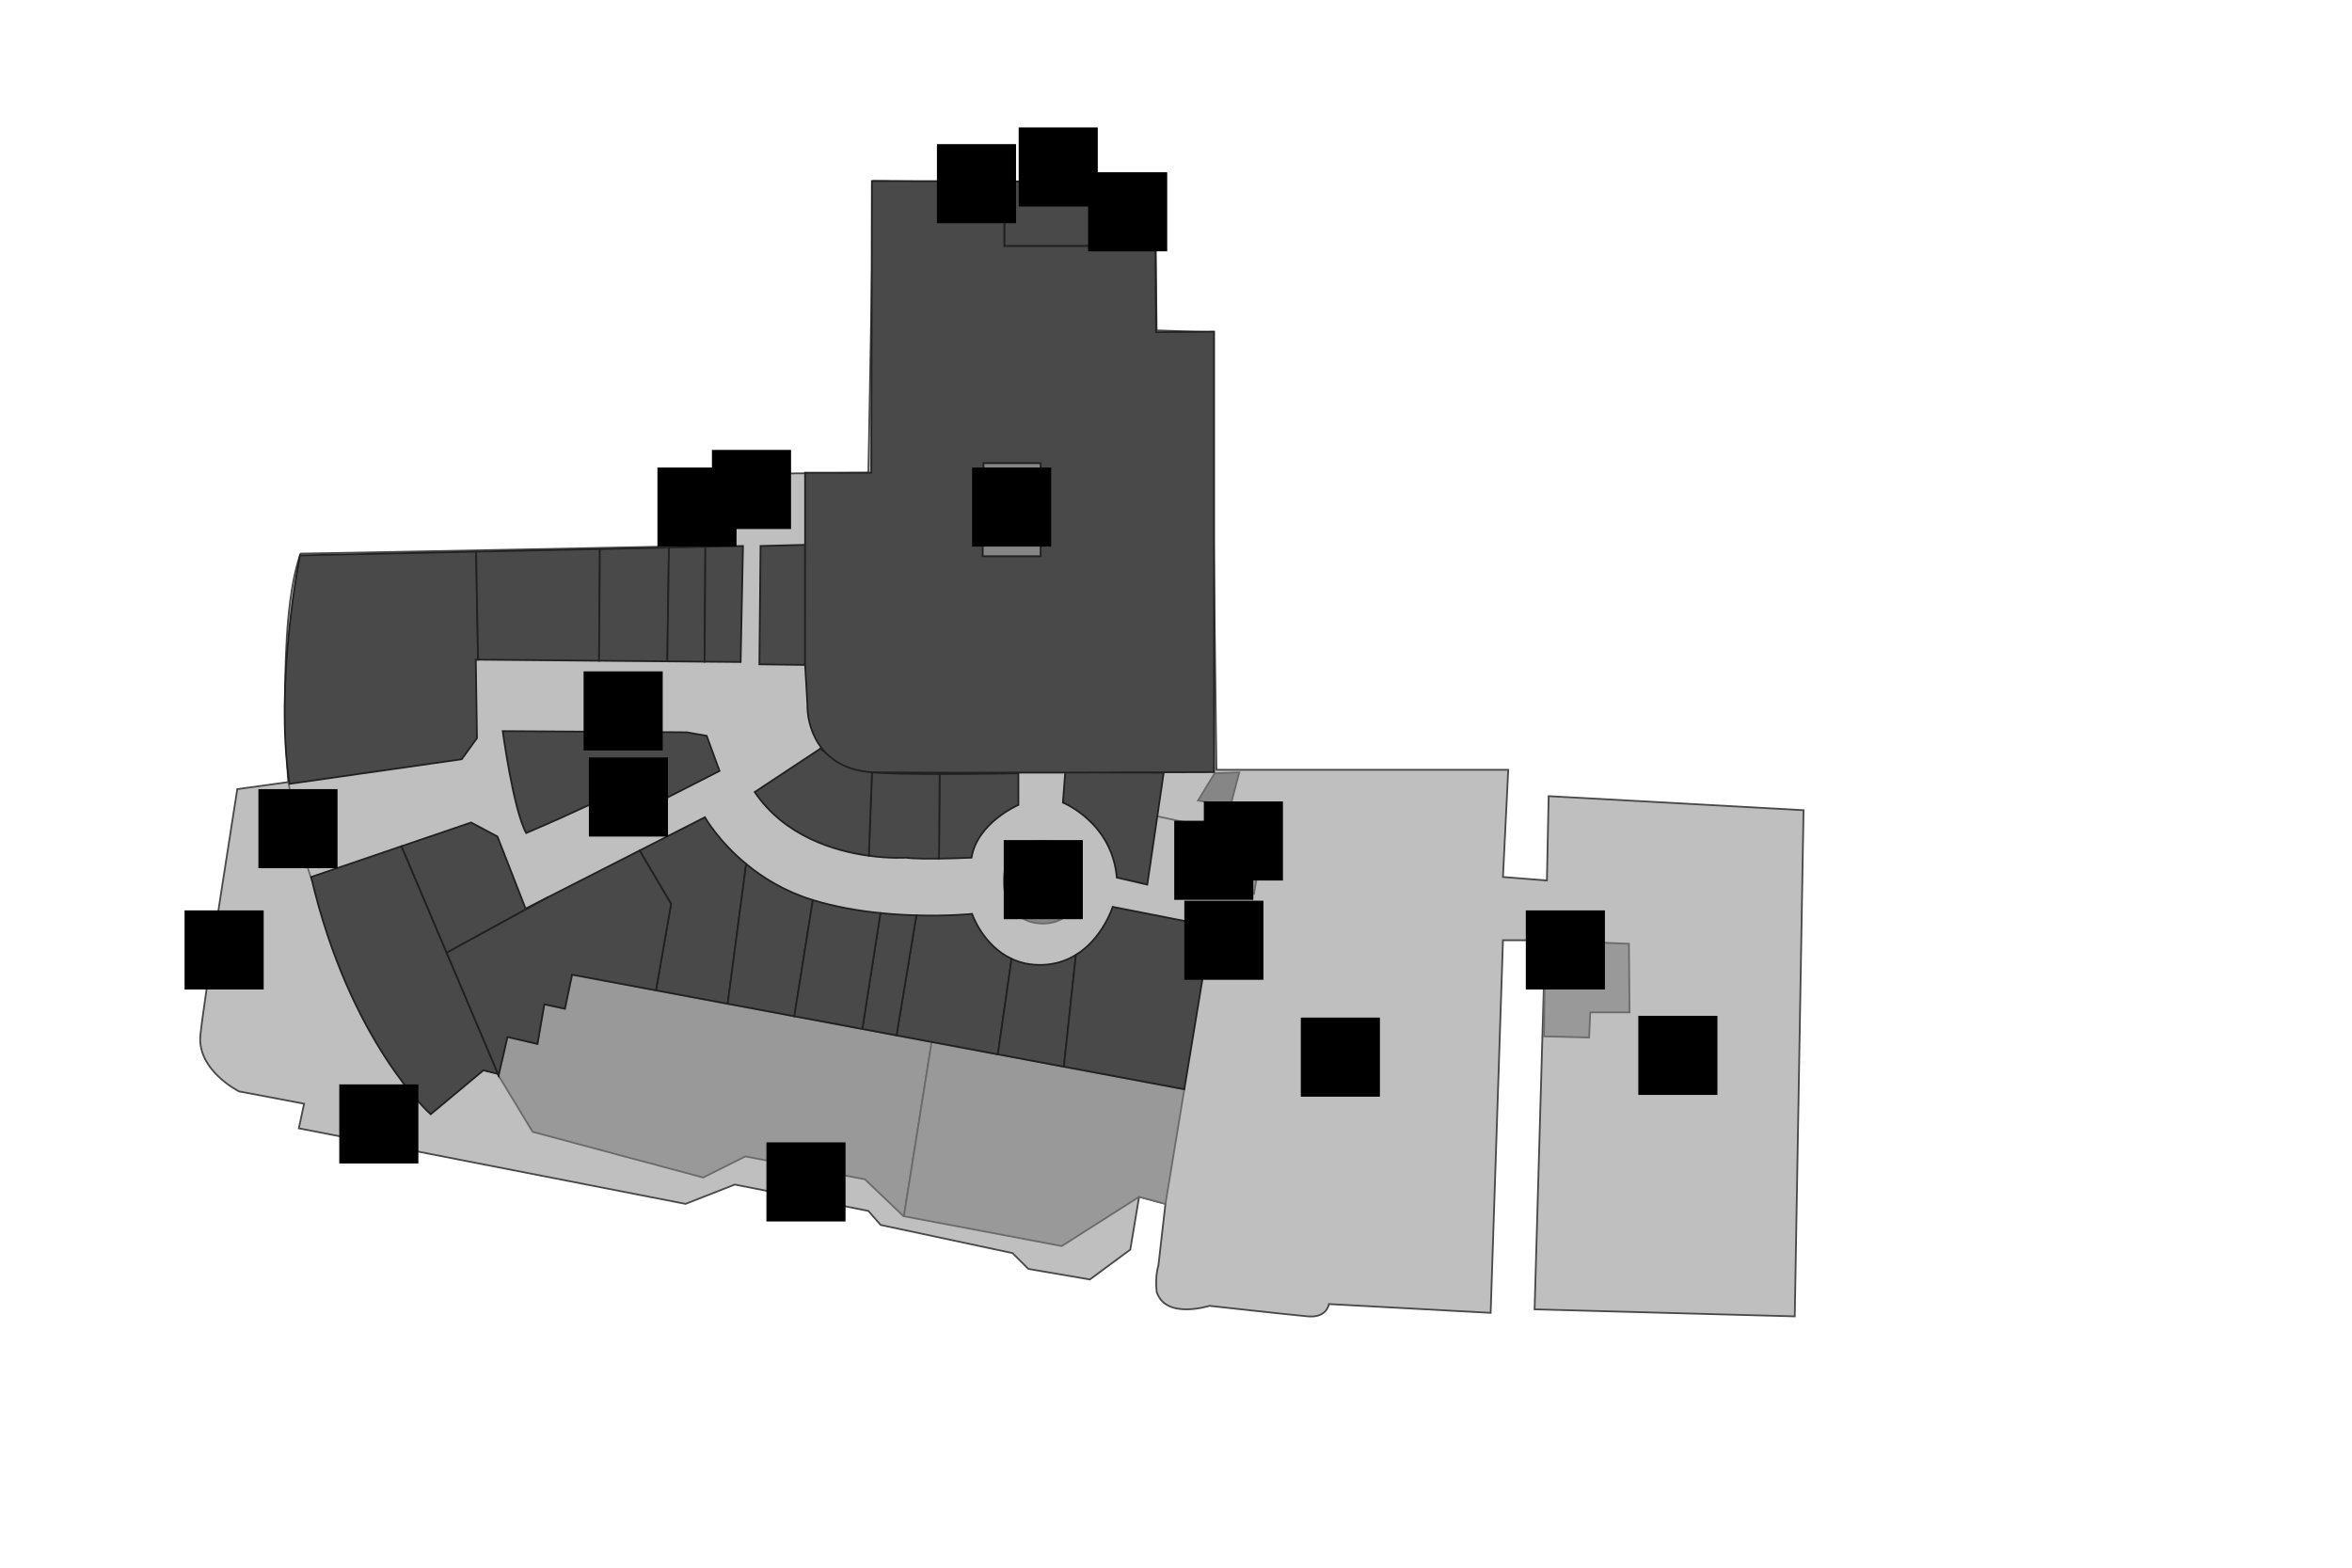
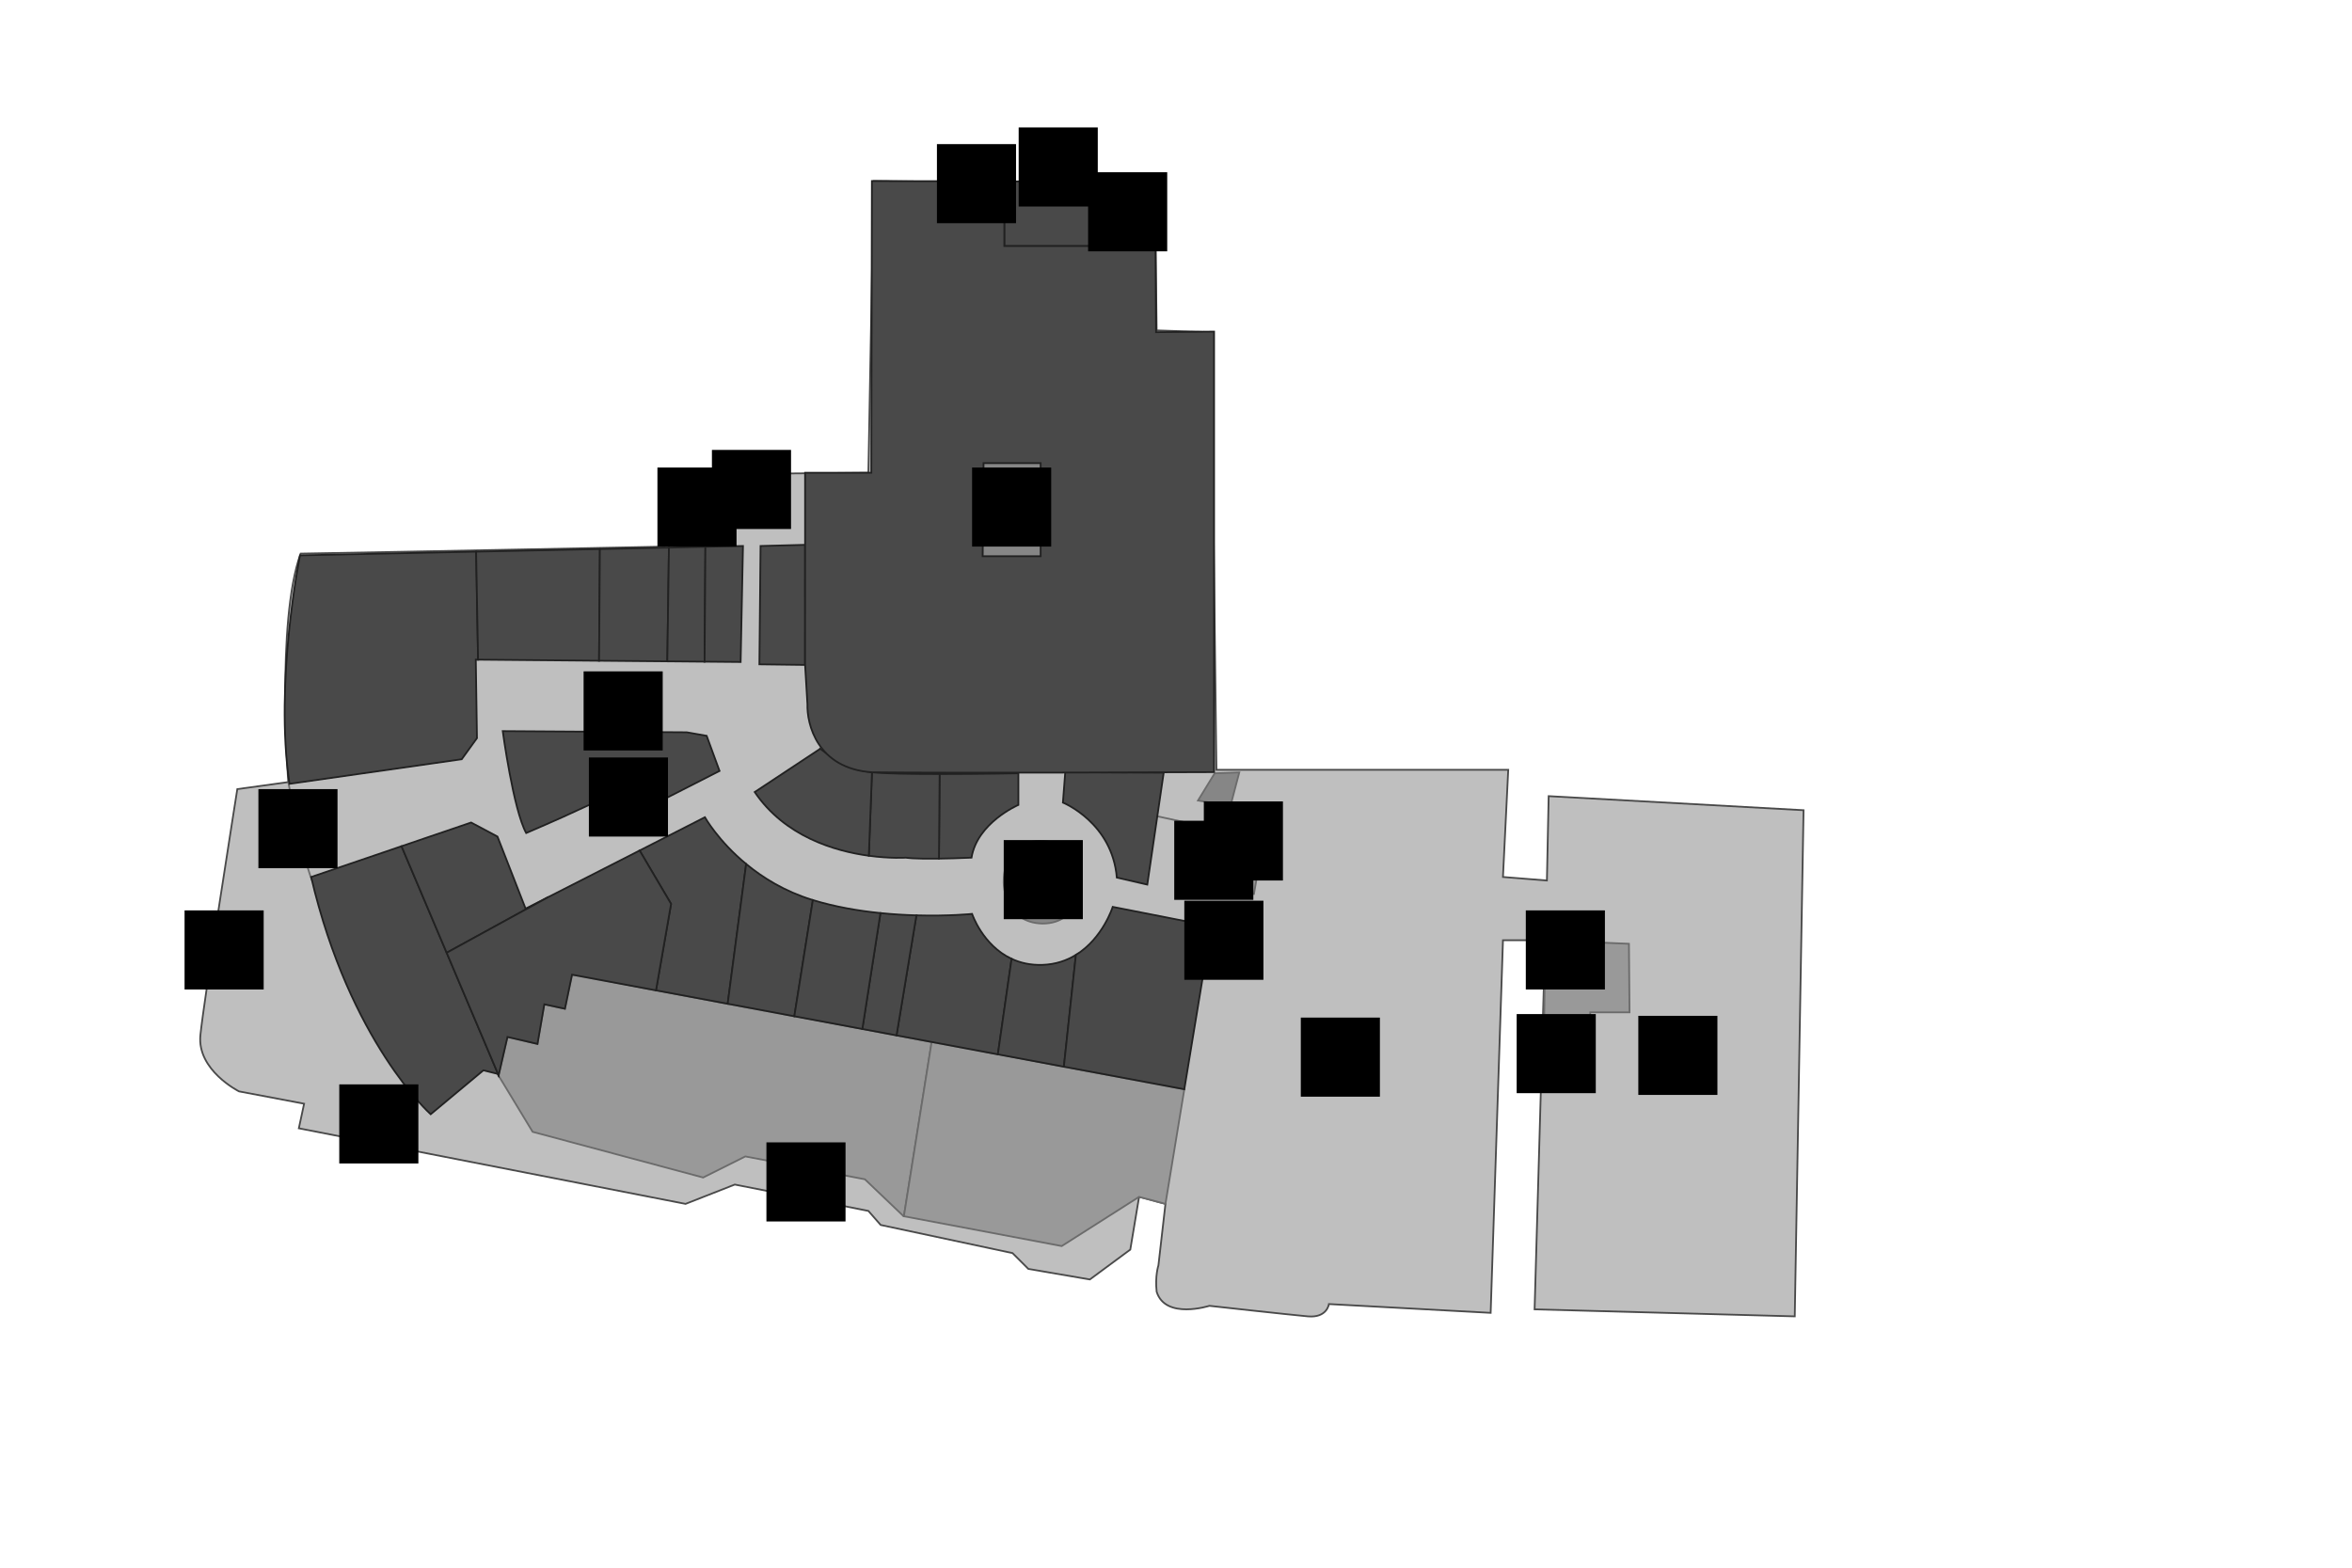
- <svg xmlns="http://www.w3.org/2000/svg" version="1.1" x="0px" y="0px" width="1338px" height="892px" viewBox="0 0 1338 892" enable-background="new 0 0 1338 892" xml:space="preserve">
+ <svg xmlns="http://www.w3.org/2000/svg" version="1.1" id="Layer_1" x="0px" y="0px" width="1338px" height="892px" viewBox="0 0 1338 892" enable-background="new 0 0 1338 892" xml:space="preserve">
  <g id="background">
</g>
  <g id="etc">
    <path fill="#BFBFBF" stroke="#494949" stroke-miterlimit="10" d="M881,453l-1,48l-25-2l3-61H692l-3-249l-31-1l-1-83l-160-2l-3,166   l-115,1v41c0,0-148,3-208,4c-14,39-7,130-7,130l-29,4c0,0-19,120-21,140s22,32,22,32l37,7l-3,14l220,43l28-11l76,15l7,8l75,16l9,9   l35,6l23-17l5-30l15,4l-4,35c0,0-2,6-1,15c5,16,30,8,30,8s45,5,56,6s12-7,12-7l92,5l7-212h24l-0.354,12.377l21.688,0.238l0,0l0,0   l0,0l-21.688-0.238L873,745l148,4l5-288L881,453z" />
    <path fill="#868686" stroke="#6B6B6B" stroke-miterlimit="10" d="M571,503c0,0-2-24.5,21-24.5s22.5,23.5,22.5,23.5   s0.5,23.5-21.5,23.5C571.5,525,571,503,571,503z" />
    <polyline fill="#868686" stroke="#6B6B6B" stroke-miterlimit="10" points="691,440 681.5,455.5 700,458.5 705,439.5 691,440  " />
    <path fill="#BFBFBF" stroke="#6D6D6D" stroke-miterlimit="10" d="M164,445c0,0,7.5,40.5,13.5,56" />
    <polyline fill="#868686" stroke="#6B6B6B" stroke-miterlimit="10" points="658.5,464.5 698,473 691.5,509 679.5,506.5 686,470.5     " />
    <polygon fill="#868686" stroke="#6B6B6B" stroke-miterlimit="10" points="347,450.5 361.5,465 370,454 355,442  " />
    <polygon fill="#868686" stroke="#6B6B6B" stroke-miterlimit="10" points="379,270 379,311 416,310 416.5,287 417,286.99 417,270     " />
    <polygon fill="#868686" stroke="#6B6B6B" stroke-miterlimit="10" points="441,270 417,270 417,286.99 440.5,286.5  " />
-     <polygon fill="#868686" stroke="#6B6B6B" stroke-miterlimit="10" points="900.334,535.895 879,535 878.85,547.379 900.334,547.616     " />
-     <polygon fill="#999999" stroke="#6B6B6B" stroke-miterlimit="10" points="926.667,537 900.334,535.895 900.334,547.616    900.334,547.616 900.334,547.616 878.85,547.379 878.334,589.667 904,590.333 904.667,576 927,576  " />
+     <polygon fill="#868686" stroke="#6B6B6B" stroke-miterlimit="10" points="900.334,535.896 879,535 878.85,547.379 900.334,547.616     " />
+     <polygon fill="#999999" stroke="#6B6B6B" stroke-miterlimit="10" points="926.667,537 900.334,535.896 900.334,547.616    900.334,547.616 900.334,547.616 878.85,547.379 878.334,589.667 904,590.333 904.667,576 927,576  " />
    <polygon id="waiting-lounge" fill="#999999" stroke="#6B6B6B" stroke-miterlimit="10" points="700.665,458.667 721.999,458.667    713.332,508.667 692.665,508  " />
    <polygon id="e-space-gf" fill="#868686" stroke="#6B6B6B" stroke-miterlimit="10" points="559.5,263.5 592,263.5 592,316.5    559,316.5  " />
    <polygon id="emporium-tower" fill="#999999" stroke="#6B6B6B" stroke-miterlimit="10" points="510.009,589.13 510.009,589.13    490.56,585.489 490.56,585.489 451.874,578.248 451.874,578.248 413.952,571.149 413.952,571.149 373.178,563.516 325.421,554.577    321.38,573.974 309.649,571.438 305.76,593.991 288.688,590.021 283.654,611.834 283.998,612.646 303,644 400,670 424,658 492,671    514,692 514.204,692.039 529.995,592.871  " />
    <polygon id="emporium-suites" fill="#999999" stroke="#6B6B6B" stroke-miterlimit="10" points="605.214,606.951 605.214,606.951    567.653,599.92 567.653,599.92 529.995,592.871 514.204,692.039 604,709 648,681 663,685 673.733,619.777  " />
  </g>
  <g id="rooms">
    <path id="eg-8" fill="#494949" stroke="#212121" stroke-miterlimit="10" d="M254.103,542.107l-25.691-60.621L177,499   c22,94,68,135,68,135l30-25l8,2l0.613,1.011l0.041-0.177L254.103,542.107L254.103,542.107z" />
    <polygon id="eg-9" fill="#494949" stroke="#212121" stroke-miterlimit="10" points="299,517 283,476 268,468 228.411,481.486    254.103,542.107 312.064,510.34  " />
-     <path id="eg-11" fill="#494949" stroke="#212121" stroke-miterlimit="10" d="M401,465l-37.145,18.937l17.903,30.381l-8.581,49.199   l40.774,7.633l10.515-79.551C408.496,478.404,401,465,401,465z" />
-     <path id="eg-12" fill="#494949" stroke="#212121" stroke-miterlimit="10" d="M462,512c-15.629-4.837-28.067-12.583-37.533-20.402   l-10.515,79.551l37.922,7.099l10.541-66.122C462.277,512.083,462.138,512.043,462,512z" />
-     <path id="eg-15" fill="#494949" stroke="#212121" stroke-miterlimit="10" d="M553,520c0,0-13.159,1.34-31.679,0.824l-11.312,68.306   l19.986,3.741l37.658,7.049l7.825-54.364C558.968,537.86,553,520,553,520z" />
-     <path id="eg-16" fill="#494949" stroke="#212121" stroke-miterlimit="10" d="M593,549c-6.846,0.228-12.64-1.168-17.521-3.444   l-7.825,54.364l37.561,7.031l6.832-63.62C606.862,546.519,600.569,548.748,593,549z" />
-     <path id="eg-17" fill="#494949" stroke="#212121" stroke-miterlimit="10" d="M689,527l-56-11c0,0-5.594,17.886-20.955,27.332   l-6.832,63.62l68.519,12.826L689,527z" />
-     <path id="eg-14" fill="#494949" stroke="#212121" stroke-miterlimit="10" d="M500.866,519.528l-10.306,65.961l19.449,3.641   l11.312-68.306C515.02,520.648,508.102,520.259,500.866,519.528z" />
-     <path id="eg-13" fill="#494949" stroke="#212121" stroke-miterlimit="10" d="M462.415,512.125l-10.541,66.122l38.686,7.242   l10.306-65.961C488.457,518.274,475.125,516.02,462.415,512.125z" />
-     <polygon id="eg-10" fill="#494949" stroke="#212121" stroke-miterlimit="10" points="288.688,590.021 288.688,590.021    305.76,593.991 309.649,571.438 309.649,571.438 309.649,571.438 321.38,573.974 325.421,554.577 325.421,554.577 325.421,554.577    373.178,563.516 381.759,514.317 363.855,483.937 312.064,510.34 254.103,542.107 283.654,611.834 288.688,590.021  " />
-     <path id="eg-19" fill="#494949" stroke="#212121" stroke-miterlimit="10" d="M534.527,440.435l-0.364,48.12   c4.88-0.068,10.949-0.233,18.504-0.555c3.333-20,26.667-30,26.667-30v-18C579.334,440,556.734,440.443,534.527,440.435z" />
+     <path id="eg-11" fill="#494949" stroke="#212121" stroke-miterlimit="10" d="M401,465l-37.145,18.937l17.902,30.382l-8.581,49.198   l40.774,7.634l10.515-79.552C408.496,478.404,401,465,401,465z" />
+     <path id="eg-12" fill="#494949" stroke="#212121" stroke-miterlimit="10" d="M462,512c-15.629-4.837-28.067-12.583-37.533-20.402   l-10.515,79.552l37.922,7.099l10.541-66.122C462.277,512.083,462.138,512.043,462,512z" />
+     <path id="eg-15" fill="#494949" stroke="#212121" stroke-miterlimit="10" d="M553,520c0,0-13.159,1.34-31.679,0.824l-11.313,68.306   l19.986,3.741l37.658,7.049l7.825-54.364C558.968,537.86,553,520,553,520z" />
+     <path id="eg-16" fill="#494949" stroke="#212121" stroke-miterlimit="10" d="M593,549c-6.846,0.228-12.64-1.168-17.521-3.444   l-7.824,54.364l37.561,7.031l6.832-63.62C606.862,546.519,600.569,548.748,593,549z" />
+     <path id="eg-17" fill="#494949" stroke="#212121" stroke-miterlimit="10" d="M689,527l-56-11c0,0-5.594,17.886-20.955,27.332   l-6.832,63.62l68.52,12.826L689,527z" />
+     <path id="eg-14" fill="#494949" stroke="#212121" stroke-miterlimit="10" d="M500.866,519.528l-10.307,65.961l19.449,3.641   l11.313-68.306C515.02,520.648,508.102,520.259,500.866,519.528z" />
+     <path id="eg-13" fill="#494949" stroke="#212121" stroke-miterlimit="10" d="M462.415,512.125l-10.541,66.122l38.686,7.242   l10.307-65.961C488.457,518.274,475.125,516.021,462.415,512.125z" />
+     <polygon id="eg-10" fill="#494949" stroke="#212121" stroke-miterlimit="10" points="288.688,590.021 288.688,590.021    305.76,593.991 309.649,571.438 309.649,571.438 309.649,571.438 321.38,573.974 325.421,554.577 325.421,554.577 325.421,554.577    373.178,563.516 381.759,514.317 363.855,483.937 312.064,510.34 254.103,542.107 283.654,611.834  " />
+     <path id="eg-19" fill="#494949" stroke="#212121" stroke-miterlimit="10" d="M534.527,440.435l-0.364,48.12   c4.88-0.067,10.949-0.232,18.504-0.555c3.333-20,26.667-30,26.667-30v-18C579.334,440,556.734,440.443,534.527,440.435z" />
    <path id="eg-20" fill="#494949" stroke="#212121" stroke-miterlimit="10" d="M496.038,439.415l-1.786,47.505   c12.336,1.682,21.082,1.08,21.082,1.08s3.468,0.767,18.829,0.555l0.364-48.12C518.752,440.43,503.175,440.196,496.038,439.415z" />
    <path id="eg-21" fill="#494949" stroke="#212121" stroke-miterlimit="10" d="M495.334,439.333   c-16.771-2.097-30.562-15.029-28.667-13.333l-37.333,24.667c17.128,25.285,45.481,33.604,64.918,36.253l1.786-47.505   C495.794,439.389,495.557,439.361,495.334,439.333z" />
    <path id="eg-18" fill="#494949" stroke="#212121" stroke-miterlimit="10" d="M606,439.333l-1.333,17.333   c0,0,28,11.334,30.667,42.667l17.333,4L662,439.667L606,439.333z" />
    <path id="eg-7" fill="#494949" stroke="#212121" stroke-miterlimit="10" d="M285.998,416c0,0,6,44.667,13.333,58   c32.667-14,45.333-20.667,45.333-20.667l10-12l15.333,13.333L364.5,461.5l44.831-22.833l-7.333-20l-11.333-2L285.998,416z" />
    <path id="eg-1" fill="#494949" stroke="#212121" stroke-miterlimit="10" d="M170.665,316c0,0-14.667,72-6,130l98-14l8.667-12   l-0.667-44.667l1.297,0.012l-1.107-61.465L170.665,316z" />
    <polygon id="eg-2" fill="#494949" stroke="#212121" stroke-miterlimit="10" points="270.854,313.879 271.962,375.345    340.795,375.954 341.256,312.39  " />
    <polygon id="eg-3" fill="#494949" stroke="#212121" stroke-miterlimit="10" points="341.256,312.39 340.795,375.954    379.622,376.297 380.547,311.558  " />
    <polygon id="eg-4" fill="#494949" stroke="#212121" stroke-miterlimit="10" points="380.547,311.558 379.622,376.297    400.824,376.485 401.281,311.119  " />
    <polygon id="eg-5" fill="#494949" stroke="#212121" stroke-miterlimit="10" points="422.665,310.667 401.281,311.119    400.824,376.485 421.331,376.667  " />
    <polygon id="eg-6" fill="#494949" stroke="#212121" stroke-miterlimit="10" points="432.664,310.667 431.997,378 457.983,378.333    457.997,309.999  " />
    <polygon id="starbucks" fill="#494949" stroke="#212121" stroke-miterlimit="10" points="625.991,140 625,103.333 571.333,103.195    571.333,140  " />
-     <path id="emporium-department-store" fill="#494949" stroke="#212121" stroke-miterlimit="10" d="M657.667,189l-0.336-49.667   L626,140.333L625.991,140h-54.658v-36.805L496,103l-0.333,166H458l-0.003,40.999l-0.014,68.334l0.017,0l1.331,22.333   c-0.384,11.094,5.407,36.618,36.707,38.749c42.626,0.584,194.626-0.082,194.626-0.082V188.666L657.667,189z M592,316.5h-33l0.5-53   H592V316.5z" />
+     <path id="emporium-department-store" fill="#494949" stroke="#212121" stroke-miterlimit="10" d="M657.667,189l-0.336-49.667   l-31.331,1L625.991,140h-54.658v-36.805L496,103l-0.333,166H458l-0.003,40.999l-0.014,68.334H458l1.331,22.333   c-0.384,11.094,5.407,36.618,36.707,38.749c42.626,0.584,194.626-0.082,194.626-0.082V188.666L657.667,189z M592,316.5h-33l0.5-53   H592V316.5z" />
    <polygon id="platinum-m-club" fill="#494949" stroke="#212121" stroke-miterlimit="10" points="689,527 709,529 706.36,545.72    686.313,543.332  " />
  </g>
  <g id="signs">
    <g id="toilet">
      <rect id="toilet-1" x="619" y="98" width="45" height="45" />
      <rect id="toilet-2" x="374" y="266" width="45" height="45" />
    </g>
    <g id="lift">
      <rect id="lift-1" x="335" y="431" width="45" height="45" />
      <rect id="lift-2" x="405" y="256" width="45" height="45" />
      <rect id="lift-3" x="668" y="467" width="45" height="45" />
      <rect id="lift-4" x="868" y="518" width="45" height="45" />
    </g>
    <g id="escalator">
      <rect id="escalator-1" x="332" y="382" width="45" height="45" />
      <rect id="escalator-2" x="553" y="266" width="45" height="45" />
      <rect id="escalator-3" x="571" y="478" width="45" height="45" />
    </g>
    <g id="parking">
      <rect id="parking-1" x="740" y="579" width="45" height="45" />
      <rect id="parking-2" x="932" y="578" width="45" height="45" />
    </g>
    <g id="dropoff">
      <rect id="dropoff-1" x="193" y="617" width="45" height="45" />
      <rect id="dropoff-2" x="436" y="650" width="45" height="45" />
    </g>
    <g id="taxi">
      <rect id="taxi-1" x="105" y="518" width="45" height="45" />
      <rect id="taxi-2" x="579.5" y="72.5" width="45" height="45" />
    </g>
    <g id="entrance">
      <rect id="entrance-1" x="533" y="82" width="45" height="45" />
      <rect id="entrance-2" x="147" y="449" width="45" height="45" />
    </g>
    <rect id="driver-waiting-room" x="684.832" y="456" width="45" height="45" />
    <rect id="information" x="673.733" y="512.5" width="45" height="45" />
+     <rect id="stairs" x="862.803" y="577" width="45" height="45" />
  </g>
</svg>
